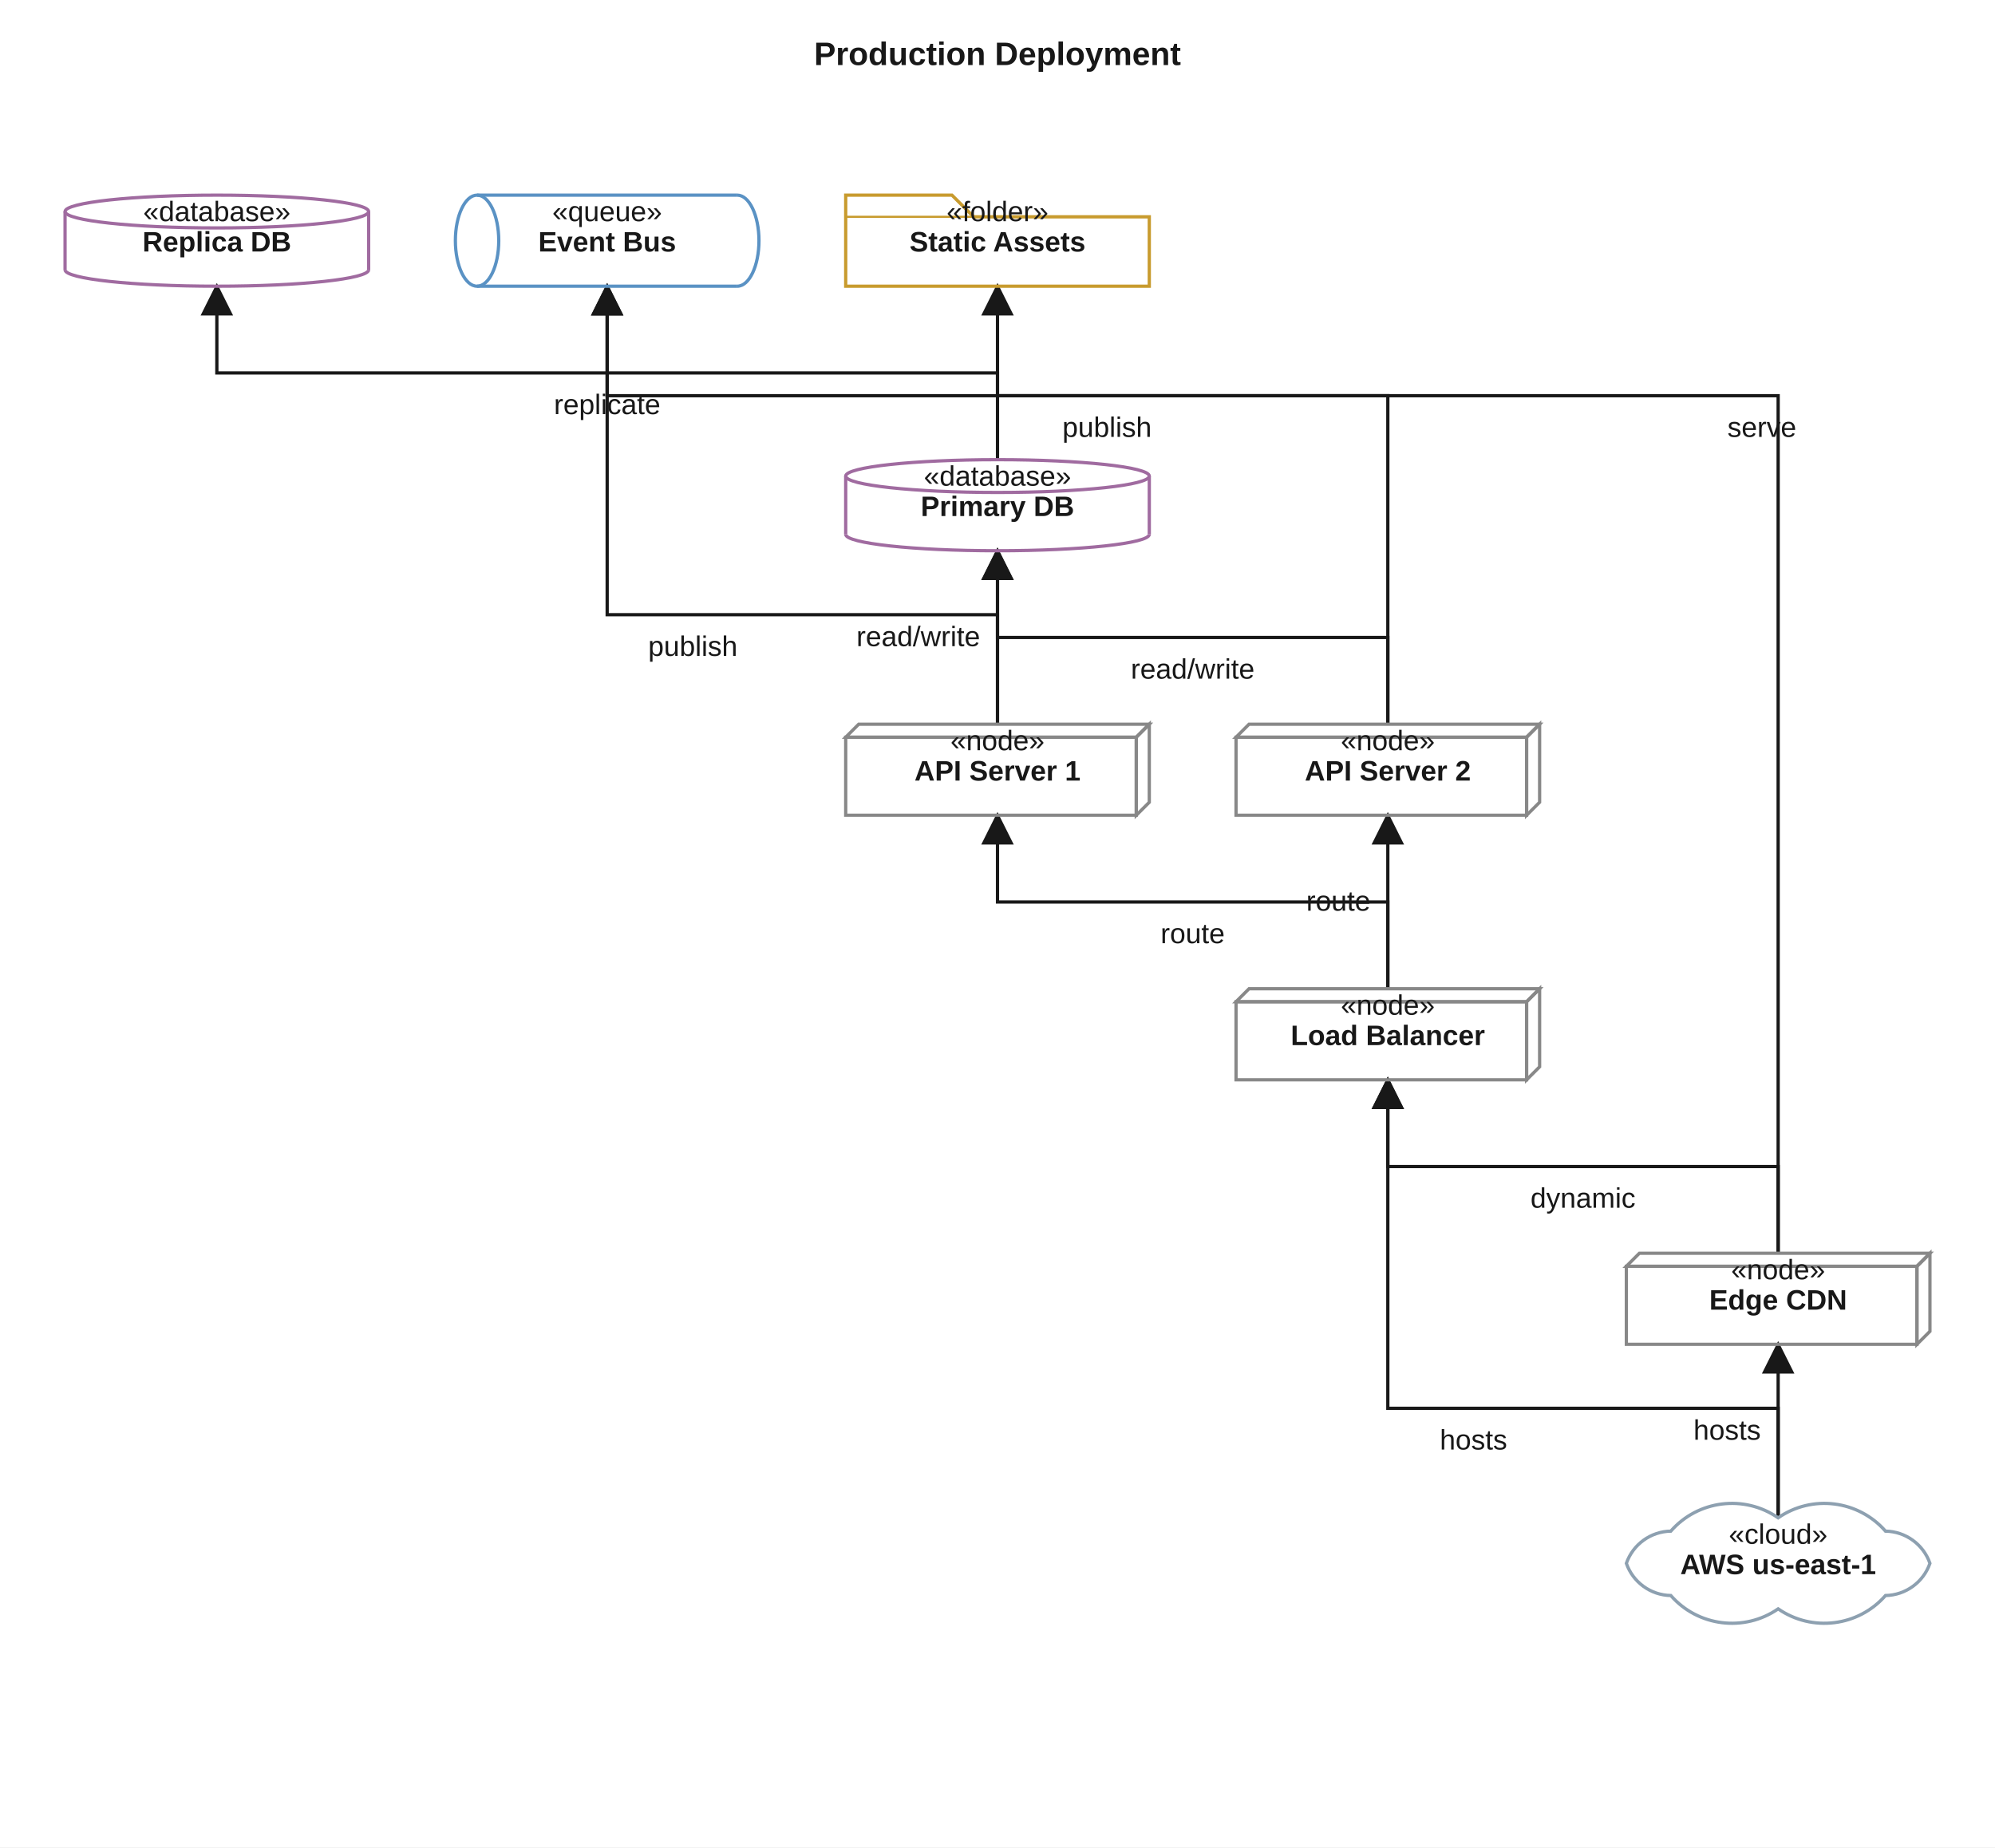
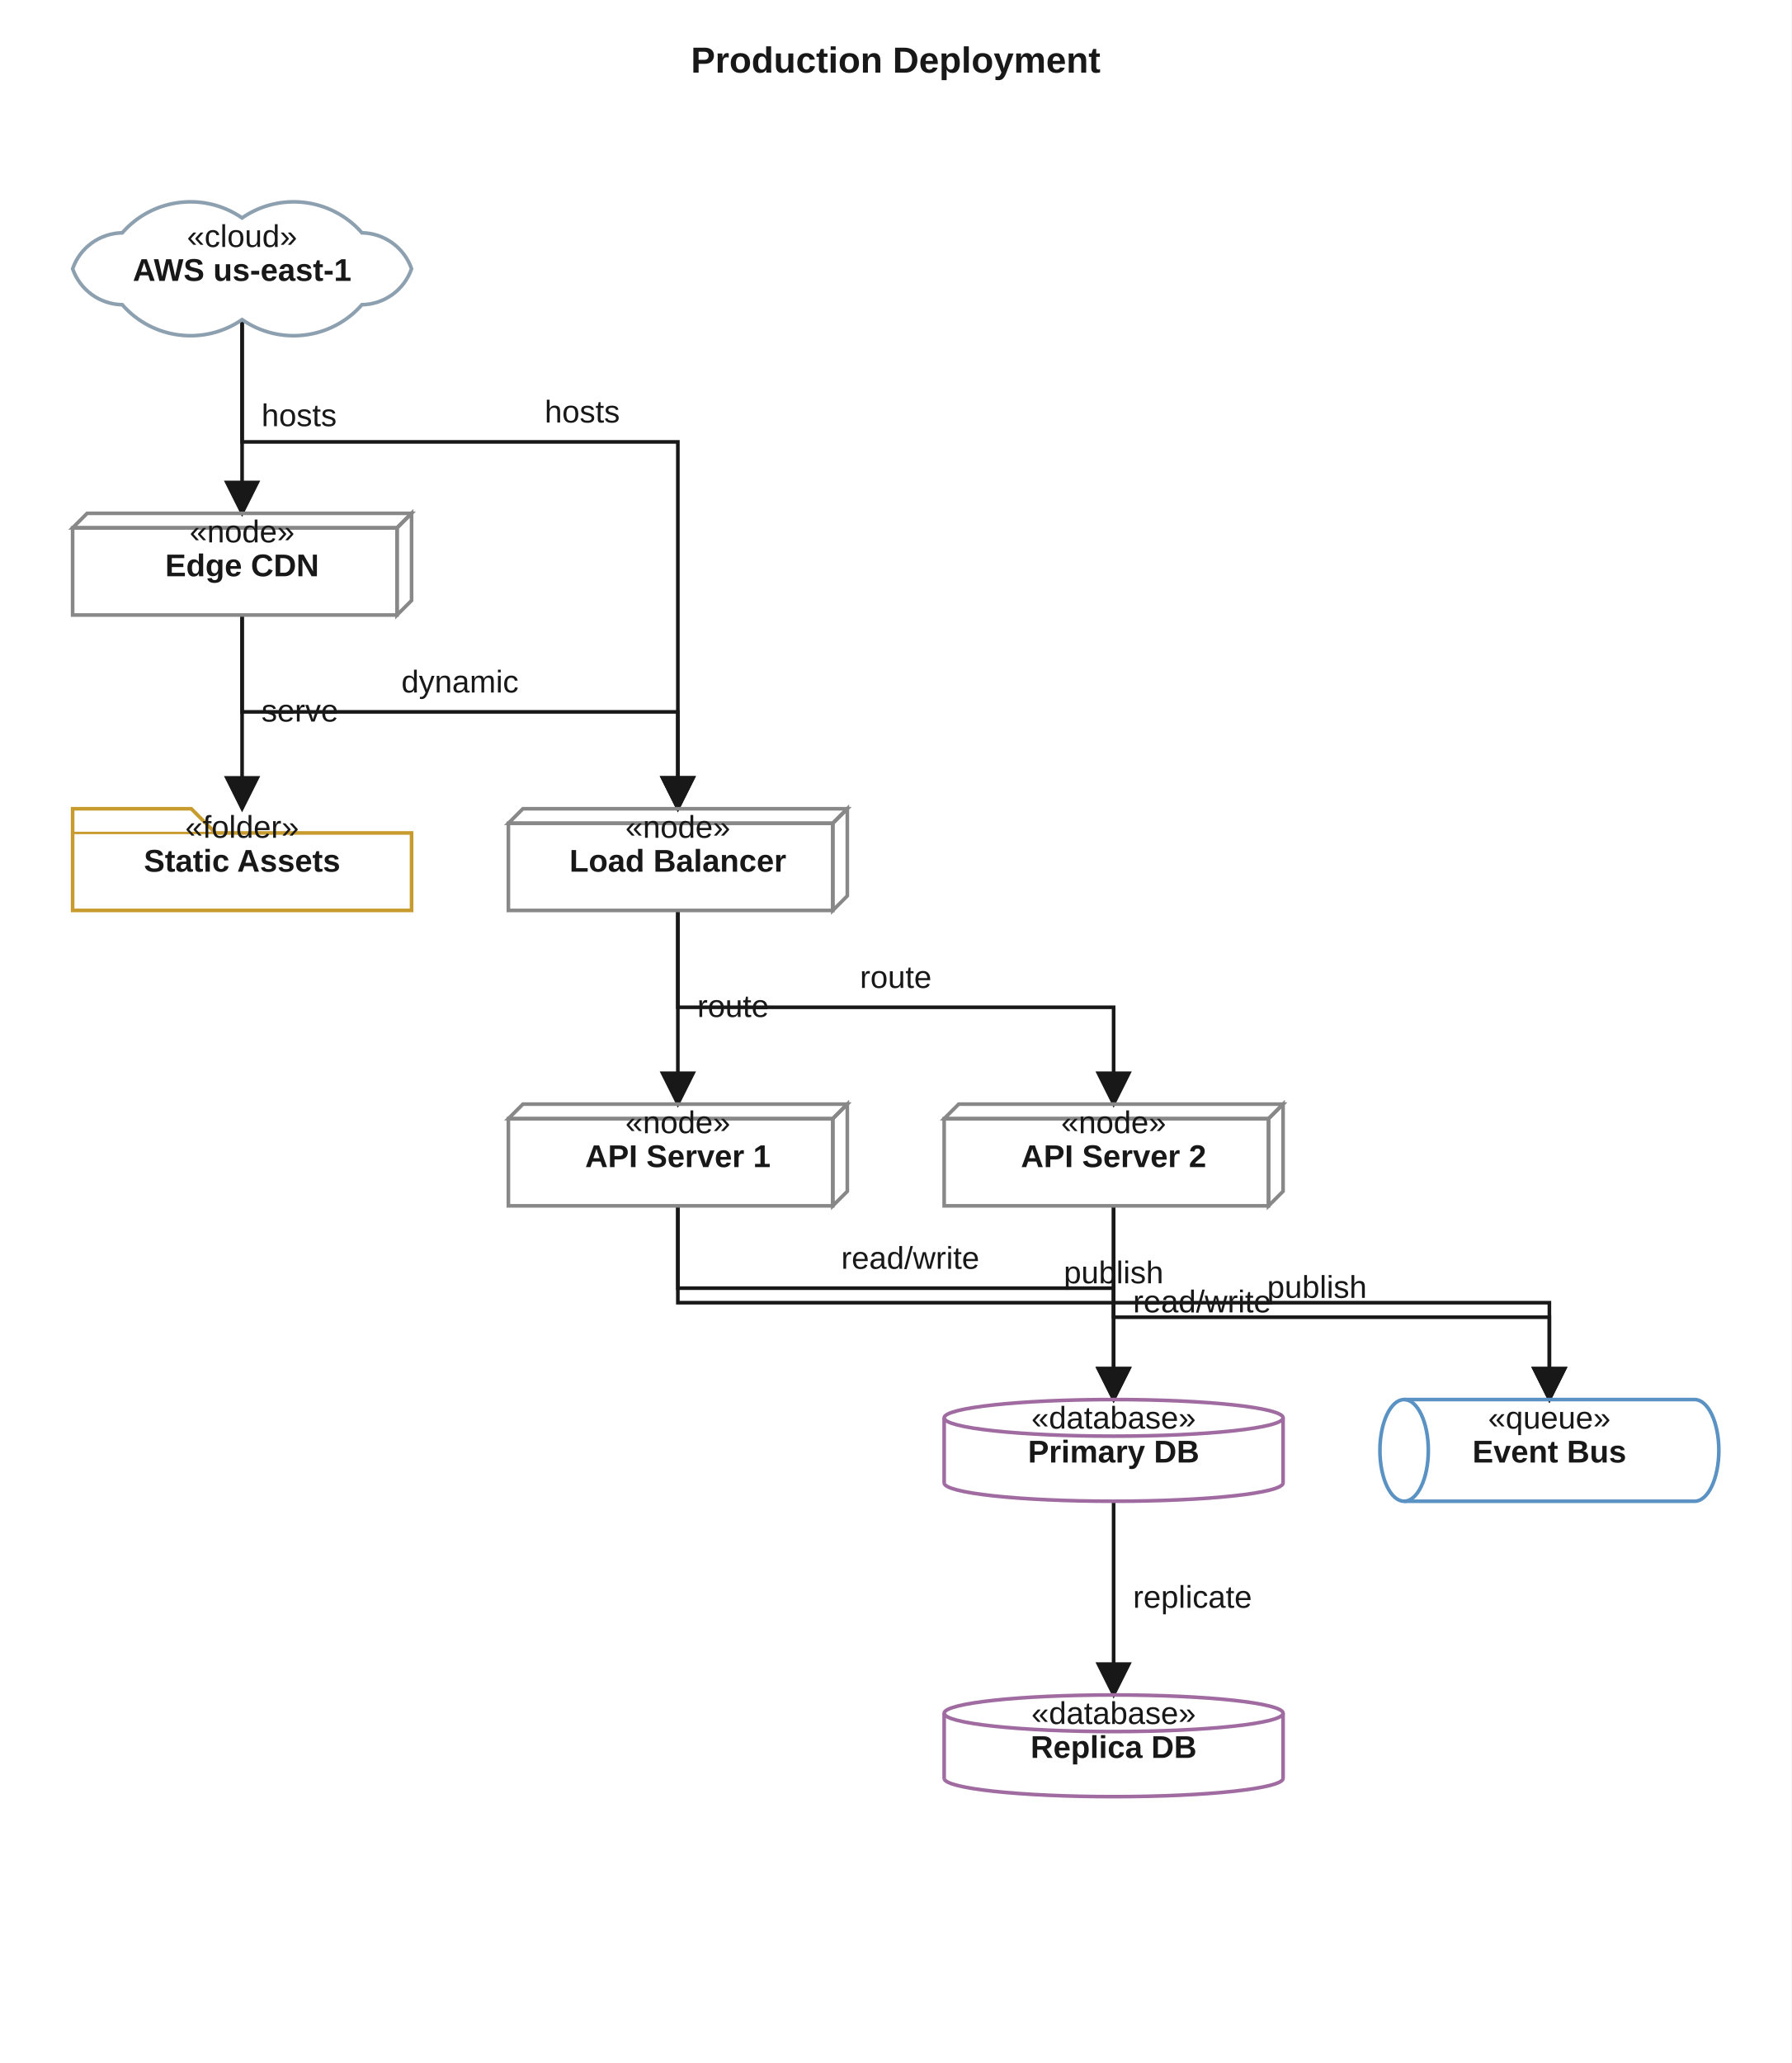
- <svg xmlns="http://www.w3.org/2000/svg" height="852" viewBox="0 0 920 852" width="920">
+ <svg xmlns="http://www.w3.org/2000/svg" height="852" viewBox="0 0 740 852" width="740">
  <defs>
    <marker id="arr-filled" markerHeight="12" markerWidth="12" orient="auto" refX="10" refY="5">
      <polygon fill="#181818" points="0 0, 10 5, 0 10" />
    </marker>
    <marker id="arr-hollow" markerHeight="12" markerWidth="12" orient="auto" refX="10" refY="5">
      <polygon fill="#ffffff" points="0 0, 10 5, 0 10" stroke="#181818" stroke-width="1" />
    </marker>
    <marker id="arr-diamond-f" markerHeight="12" markerWidth="12" orient="auto" refX="10" refY="5">
      <polygon fill="#181818" points="0 5, 5 0, 10 5, 5 10" />
    </marker>
    <marker id="arr-diamond-h" markerHeight="12" markerWidth="12" orient="auto" refX="10" refY="5">
      <polygon fill="#ffffff" points="0 5, 5 0, 10 5, 5 10" stroke="#181818" stroke-width="1" />
    </marker>
    <marker id="arrowhead" markerHeight="10" markerWidth="10" orient="auto" refX="9" refY="5">
      <polygon fill="#181818" points="0 0, 10 5, 0 10" />
    </marker>
    <marker id="arrowhead-open" markerHeight="10" markerWidth="10" orient="auto" refX="9" refY="5">
      <path d="M0,0 L10,5 L0,10" fill="none" stroke="#181818" stroke-width="1.5" />
    </marker>
  </defs>
  <style>
text{font-family:"Liberation Sans",Helvetica,Arial,sans-serif;font-size:13px;fill:#181818}.participant-box{fill:#dae8fc;stroke:#6c8ebf;stroke-width:1.5}.lifeline{stroke:#6c8ebf;stroke-width:1;stroke-dasharray:6,4}.activation{fill:#cce0ff;stroke:#6c8ebf;stroke-width:1}.arrow{stroke:#181818;stroke-width:1.5;fill:none}.arrow-dashed{stroke:#181818;stroke-width:1.5;fill:none;stroke-dasharray:6,3}.note-box{fill:#ffffc0;stroke:#bbbb00;stroke-width:1}.divider-line{stroke:#888888;stroke-width:1.5;stroke-dasharray:8,3}.divider-label{font-weight:bold}.title{font-size:15px;font-weight:bold}.class-line{stroke:#181818;stroke-width:1.5;fill:none}.class-line-dashed{stroke:#181818;stroke-width:1.5;fill:none;stroke-dasharray:6,3}.bg{fill:#ffffff}@media (prefers-color-scheme:dark){text{fill:#e8e8e8}.bg{fill:#1e1e1e}.arrow,.class-line{stroke:#e8e8e8}.arrow-dashed,.class-line-dashed{stroke:#e8e8e8}.divider-line{stroke:#aaaaaa}}
</style>
  <rect class="bg" fill="#ffffff" height="100%" width="100%" />
-   <text class="title" text-anchor="middle" x="460" y="30">
+   <text class="title" text-anchor="middle" x="370" y="30">
Production Deployment
</text>
  <g>
-     <path class="class-line" d="M820,578 L820,477 L820,355 L820,233 L820,182.5 L460,182.5 L460,132" marker-end="url(#arrowhead)" />
-     <text font-size="11" text-anchor="middle" x="812.5" y="201.5">
+     <path class="class-line" d="M100,254 L100,334" marker-end="url(#arrowhead)" />
+     <text font-size="11" text-anchor="start" x="108" y="298">
serve
</text>
  </g>
  <g>
-     <path class="class-line" d="M820,578 L820,538 L640,538 L640,498" marker-end="url(#arrowhead)" />
-     <text font-size="11" text-anchor="middle" x="730" y="557">
+     <path class="class-line" d="M100,254 L100,294 L280,294 L280,334" marker-end="url(#arrowhead)" />
+     <text font-size="11" text-anchor="middle" x="190" y="286">
dynamic
</text>
  </g>
  <g>
-     <path class="class-line" d="M640,456 L640,416 L460,416 L460,376" marker-end="url(#arrowhead)" />
-     <text font-size="11" text-anchor="middle" x="550" y="435">
+     <path class="class-line" d="M280,376 L280,456" marker-end="url(#arrowhead)" />
+     <text font-size="11" text-anchor="start" x="288" y="420">
route
</text>
  </g>
  <g>
-     <path class="class-line" d="M640,456 L640,376" marker-end="url(#arrowhead)" />
-     <text font-size="11" text-anchor="end" x="632" y="420">
+     <path class="class-line" d="M280,376 L280,416 L460,416 L460,456" marker-end="url(#arrowhead)" />
+     <text font-size="11" text-anchor="middle" x="370" y="408">
route
</text>
  </g>
  <g>
-     <path class="class-line" d="M460,334 L460,254" marker-end="url(#arrowhead)" />
-     <text font-size="11" text-anchor="end" x="452" y="298">
+     <path class="class-line" d="M280,498 L280,532 L460,532 L460,578" marker-end="url(#arrowhead)" />
+     <text font-size="11" text-anchor="middle" x="376" y="524">
read/write
</text>
  </g>
  <g>
-     <path class="class-line" d="M640,334 L640,294 L460,294 L460,254" marker-end="url(#arrowhead)" />
-     <text font-size="11" text-anchor="middle" x="550" y="313">
+     <path class="class-line" d="M460,498 L460,578" marker-end="url(#arrowhead)" />
+     <text font-size="11" text-anchor="start" x="468" y="542">
read/write
</text>
  </g>
  <g>
-     <path class="class-line" d="M460,212 L460,172 L100,172 L100,132" marker-end="url(#arrowhead)" />
-     <text font-size="11" text-anchor="middle" x="280" y="191">
+     <path class="class-line" d="M460,620 L460,700" marker-end="url(#arrowhead)" />
+     <text font-size="11" text-anchor="start" x="468" y="664">
replicate
</text>
  </g>
  <g>
-     <path class="class-line" d="M460,334 L460,283.5 L280,283.5 L280,233 L280,132" marker-end="url(#arrowhead)" />
-     <text font-size="11" text-anchor="middle" x="319.5" y="302.5">
+     <path class="class-line" d="M280,498 L280,538 L640,538 L640,578" marker-end="url(#arrowhead)" />
+     <text font-size="11" text-anchor="middle" x="460" y="530">
publish
</text>
  </g>
  <g>
-     <path class="class-line" d="M640,334 L640,233 L640,182.5 L280,182.5 L280,132" marker-end="url(#arrowhead)" />
-     <text font-size="11" text-anchor="middle" x="510.5" y="201.5">
+     <path class="class-line" d="M460,498 L460,544 L640,544 L640,578" marker-end="url(#arrowhead)" />
+     <text font-size="11" text-anchor="middle" x="544" y="536">
publish
</text>
  </g>
  <g>
-     <path class="class-line" d="M820,700 L820,620" marker-end="url(#arrowhead)" />
-     <text font-size="11" text-anchor="end" x="812" y="664">
+     <path class="class-line" d="M100,132 L100,212" marker-end="url(#arrowhead)" />
+     <text font-size="11" text-anchor="start" x="108" y="176">
hosts
</text>
  </g>
  <g>
-     <path class="class-line" d="M820,700 L820,649.5 L640,649.5 L640,599 L640,498" marker-end="url(#arrowhead)" />
-     <text font-size="11" text-anchor="middle" x="679.5" y="668.5">
+     <path class="class-line" d="M100,132 L100,182.5 L280,182.5 L280,233 L280,334" marker-end="url(#arrowhead)" />
+     <text font-size="11" text-anchor="middle" x="240.5" y="174.5">
hosts
</text>
  </g>
  <g>
-     <path d="M890.00,721.00 A22.12,22.12 0 0 1 869.50,735.85 A37.47,37.47 0 0 1 820.00,742.00 A37.47,37.47 0 0 1 770.50,735.85 A22.12,22.12 0 0 1 750.00,721.00 A22.12,22.12 0 0 1 770.50,706.15 A37.47,37.47 0 0 1 820.00,700.00 A37.47,37.47 0 0 1 869.50,706.15 A22.12,22.12 0 0 1 890.00,721.00 Z" fill="none" stroke="#8da0b0" stroke-width="1.5" />
-     <text fill="#555" font-size="10" text-anchor="middle" x="820" y="712">
+     <path d="M170.00,111.00 A22.12,22.12 0 0 1 149.50,125.85 A37.47,37.47 0 0 1 100.00,132.00 A37.47,37.47 0 0 1 50.50,125.85 A22.12,22.12 0 0 1 30.00,111.00 A22.12,22.12 0 0 1 50.50,96.15 A37.47,37.47 0 0 1 100.00,90.00 A37.47,37.47 0 0 1 149.50,96.15 A22.12,22.12 0 0 1 170.00,111.00 Z" fill="none" stroke="#8da0b0" stroke-width="1.5" />
+     <text fill="#555" font-size="10" text-anchor="middle" x="100" y="102">
«cloud»
</text>
-     <text font-weight="bold" text-anchor="middle" x="820" y="726">
+     <text font-weight="bold" text-anchor="middle" x="100" y="116">
AWS us-east-1
</text>
  </g>
  <g>
-     <polygon fill="none" points="750,584 756,578 890,578 884,584" stroke="#888888" stroke-width="1.5" />
-     <polygon fill="none" points="884,584 890,578 890,614 884,620" stroke="#888888" stroke-width="1.5" />
-     <rect fill="none" height="36" stroke="#888888" stroke-width="1.5" width="134" x="750" y="584" />
-     <text fill="#555" font-size="10" text-anchor="middle" x="820" y="590">
+     <polygon fill="none" points="30,218 36,212 170,212 164,218" stroke="#888888" stroke-width="1.5" />
+     <polygon fill="none" points="164,218 170,212 170,248 164,254" stroke="#888888" stroke-width="1.5" />
+     <rect fill="none" height="36" stroke="#888888" stroke-width="1.5" width="134" x="30" y="218" />
+     <text fill="#555" font-size="10" text-anchor="middle" x="100" y="224">
«node»
</text>
-     <text font-weight="bold" text-anchor="middle" x="820" y="604">
+     <text font-weight="bold" text-anchor="middle" x="100" y="238">
Edge CDN
</text>
  </g>
  <g>
-     <polygon fill="none" points="570,462 576,456 710,456 704,462" stroke="#888888" stroke-width="1.5" />
-     <polygon fill="none" points="704,462 710,456 710,492 704,498" stroke="#888888" stroke-width="1.5" />
-     <rect fill="none" height="36" stroke="#888888" stroke-width="1.5" width="134" x="570" y="462" />
-     <text fill="#555" font-size="10" text-anchor="middle" x="640" y="468">
+     <polygon fill="none" points="210,340 216,334 350,334 344,340" stroke="#888888" stroke-width="1.5" />
+     <polygon fill="none" points="344,340 350,334 350,370 344,376" stroke="#888888" stroke-width="1.5" />
+     <rect fill="none" height="36" stroke="#888888" stroke-width="1.5" width="134" x="210" y="340" />
+     <text fill="#555" font-size="10" text-anchor="middle" x="280" y="346">
«node»
</text>
-     <text font-weight="bold" text-anchor="middle" x="640" y="482">
+     <text font-weight="bold" text-anchor="middle" x="280" y="360">
Load Balancer
</text>
  </g>
  <g>
-     <polygon fill="none" points="390,340 396,334 530,334 524,340" stroke="#888888" stroke-width="1.5" />
-     <polygon fill="none" points="524,340 530,334 530,370 524,376" stroke="#888888" stroke-width="1.5" />
-     <rect fill="none" height="36" stroke="#888888" stroke-width="1.5" width="134" x="390" y="340" />
-     <text fill="#555" font-size="10" text-anchor="middle" x="460" y="346">
+     <polygon fill="none" points="210,462 216,456 350,456 344,462" stroke="#888888" stroke-width="1.5" />
+     <polygon fill="none" points="344,462 350,456 350,492 344,498" stroke="#888888" stroke-width="1.5" />
+     <rect fill="none" height="36" stroke="#888888" stroke-width="1.5" width="134" x="210" y="462" />
+     <text fill="#555" font-size="10" text-anchor="middle" x="280" y="468">
«node»
</text>
-     <text font-weight="bold" text-anchor="middle" x="460" y="360">
+     <text font-weight="bold" text-anchor="middle" x="280" y="482">
API Server 1
</text>
  </g>
  <g>
-     <polygon fill="none" points="570,340 576,334 710,334 704,340" stroke="#888888" stroke-width="1.5" />
-     <polygon fill="none" points="704,340 710,334 710,370 704,376" stroke="#888888" stroke-width="1.5" />
-     <rect fill="none" height="36" stroke="#888888" stroke-width="1.5" width="134" x="570" y="340" />
-     <text fill="#555" font-size="10" text-anchor="middle" x="640" y="346">
+     <polygon fill="none" points="390,462 396,456 530,456 524,462" stroke="#888888" stroke-width="1.5" />
+     <polygon fill="none" points="524,462 530,456 530,492 524,498" stroke="#888888" stroke-width="1.5" />
+     <rect fill="none" height="36" stroke="#888888" stroke-width="1.5" width="134" x="390" y="462" />
+     <text fill="#555" font-size="10" text-anchor="middle" x="460" y="468">
«node»
</text>
-     <text font-weight="bold" text-anchor="middle" x="640" y="360">
+     <text font-weight="bold" text-anchor="middle" x="460" y="482">
API Server 2
</text>
  </g>
  <g>
-     <line stroke="#a06ba0" stroke-width="1.5" x1="390" x2="390" y1="219.56" y2="246.44" />
-     <line stroke="#a06ba0" stroke-width="1.5" x1="530" x2="530" y1="219.56" y2="246.44" />
-     <path d="M390,246.44 A70,7.56 0 0 0 530,246.44" fill="none" stroke="#a06ba0" stroke-width="1.5" />
-     <ellipse cx="460" cy="219.56" fill="none" rx="70" ry="7.56" stroke="#a06ba0" stroke-width="1.5" />
-     <text fill="#555" font-size="10" text-anchor="middle" x="460" y="224">
+     <line stroke="#a06ba0" stroke-width="1.5" x1="390" x2="390" y1="585.56" y2="612.44" />
+     <line stroke="#a06ba0" stroke-width="1.5" x1="530" x2="530" y1="585.56" y2="612.44" />
+     <path d="M390,612.44 A70,7.56 0 0 0 530,612.44" fill="none" stroke="#a06ba0" stroke-width="1.5" />
+     <ellipse cx="460" cy="585.56" fill="none" rx="70" ry="7.56" stroke="#a06ba0" stroke-width="1.5" />
+     <text fill="#555" font-size="10" text-anchor="middle" x="460" y="590">
«database»
</text>
-     <text font-weight="bold" text-anchor="middle" x="460" y="238">
+     <text font-weight="bold" text-anchor="middle" x="460" y="604">
Primary DB
</text>
  </g>
  <g>
-     <line stroke="#a06ba0" stroke-width="1.5" x1="30" x2="30" y1="97.56" y2="124.44" />
-     <line stroke="#a06ba0" stroke-width="1.5" x1="170" x2="170" y1="97.56" y2="124.44" />
-     <path d="M30,124.44 A70,7.56 0 0 0 170,124.44" fill="none" stroke="#a06ba0" stroke-width="1.5" />
-     <ellipse cx="100" cy="97.56" fill="none" rx="70" ry="7.56" stroke="#a06ba0" stroke-width="1.5" />
-     <text fill="#555" font-size="10" text-anchor="middle" x="100" y="102">
+     <line stroke="#a06ba0" stroke-width="1.5" x1="390" x2="390" y1="707.56" y2="734.44" />
+     <line stroke="#a06ba0" stroke-width="1.5" x1="530" x2="530" y1="707.56" y2="734.44" />
+     <path d="M390,734.44 A70,7.56 0 0 0 530,734.44" fill="none" stroke="#a06ba0" stroke-width="1.5" />
+     <ellipse cx="460" cy="707.56" fill="none" rx="70" ry="7.56" stroke="#a06ba0" stroke-width="1.5" />
+     <text fill="#555" font-size="10" text-anchor="middle" x="460" y="712">
«database»
</text>
-     <text font-weight="bold" text-anchor="middle" x="100" y="116">
+     <text font-weight="bold" text-anchor="middle" x="460" y="726">
Replica DB
</text>
  </g>
  <g>
-     <line stroke="#5a92c4" stroke-width="1.5" x1="220" x2="340" y1="90" y2="90" />
-     <line stroke="#5a92c4" stroke-width="1.5" x1="220" x2="340" y1="132" y2="132" />
-     <ellipse cx="220" cy="111" fill="none" rx="10" ry="21" stroke="#5a92c4" stroke-width="1.5" />
-     <path d="M340,90 A10,21 0 0 1 340,132" fill="none" stroke="#5a92c4" stroke-width="1.5" />
-     <text fill="#555" font-size="10" text-anchor="middle" x="280" y="102">
+     <line stroke="#5a92c4" stroke-width="1.5" x1="580" x2="700" y1="578" y2="578" />
+     <line stroke="#5a92c4" stroke-width="1.5" x1="580" x2="700" y1="620" y2="620" />
+     <ellipse cx="580" cy="599" fill="none" rx="10" ry="21" stroke="#5a92c4" stroke-width="1.5" />
+     <path d="M700,578 A10,21 0 0 1 700,620" fill="none" stroke="#5a92c4" stroke-width="1.5" />
+     <text fill="#555" font-size="10" text-anchor="middle" x="640" y="590">
«queue»
</text>
-     <text font-weight="bold" text-anchor="middle" x="280" y="116">
+     <text font-weight="bold" text-anchor="middle" x="640" y="604">
Event Bus
</text>
  </g>
  <g>
-     <path d="M390,90 L439,90 L449,100 L530,100 L530,132 L390,132 Z" fill="none" stroke="#c89b2e" stroke-width="1.5" />
-     <line stroke="#c89b2e" stroke-width="1" x1="390" x2="449" y1="100" y2="100" />
-     <text fill="#555" font-size="10" text-anchor="middle" x="460" y="102">
+     <path d="M30,334 L79,334 L89,344 L170,344 L170,376 L30,376 Z" fill="none" stroke="#c89b2e" stroke-width="1.5" />
+     <line stroke="#c89b2e" stroke-width="1" x1="30" x2="89" y1="344" y2="344" />
+     <text fill="#555" font-size="10" text-anchor="middle" x="100" y="346">
«folder»
</text>
-     <text font-weight="bold" text-anchor="middle" x="460" y="116">
+     <text font-weight="bold" text-anchor="middle" x="100" y="360">
Static Assets
</text>
  </g>
</svg>
